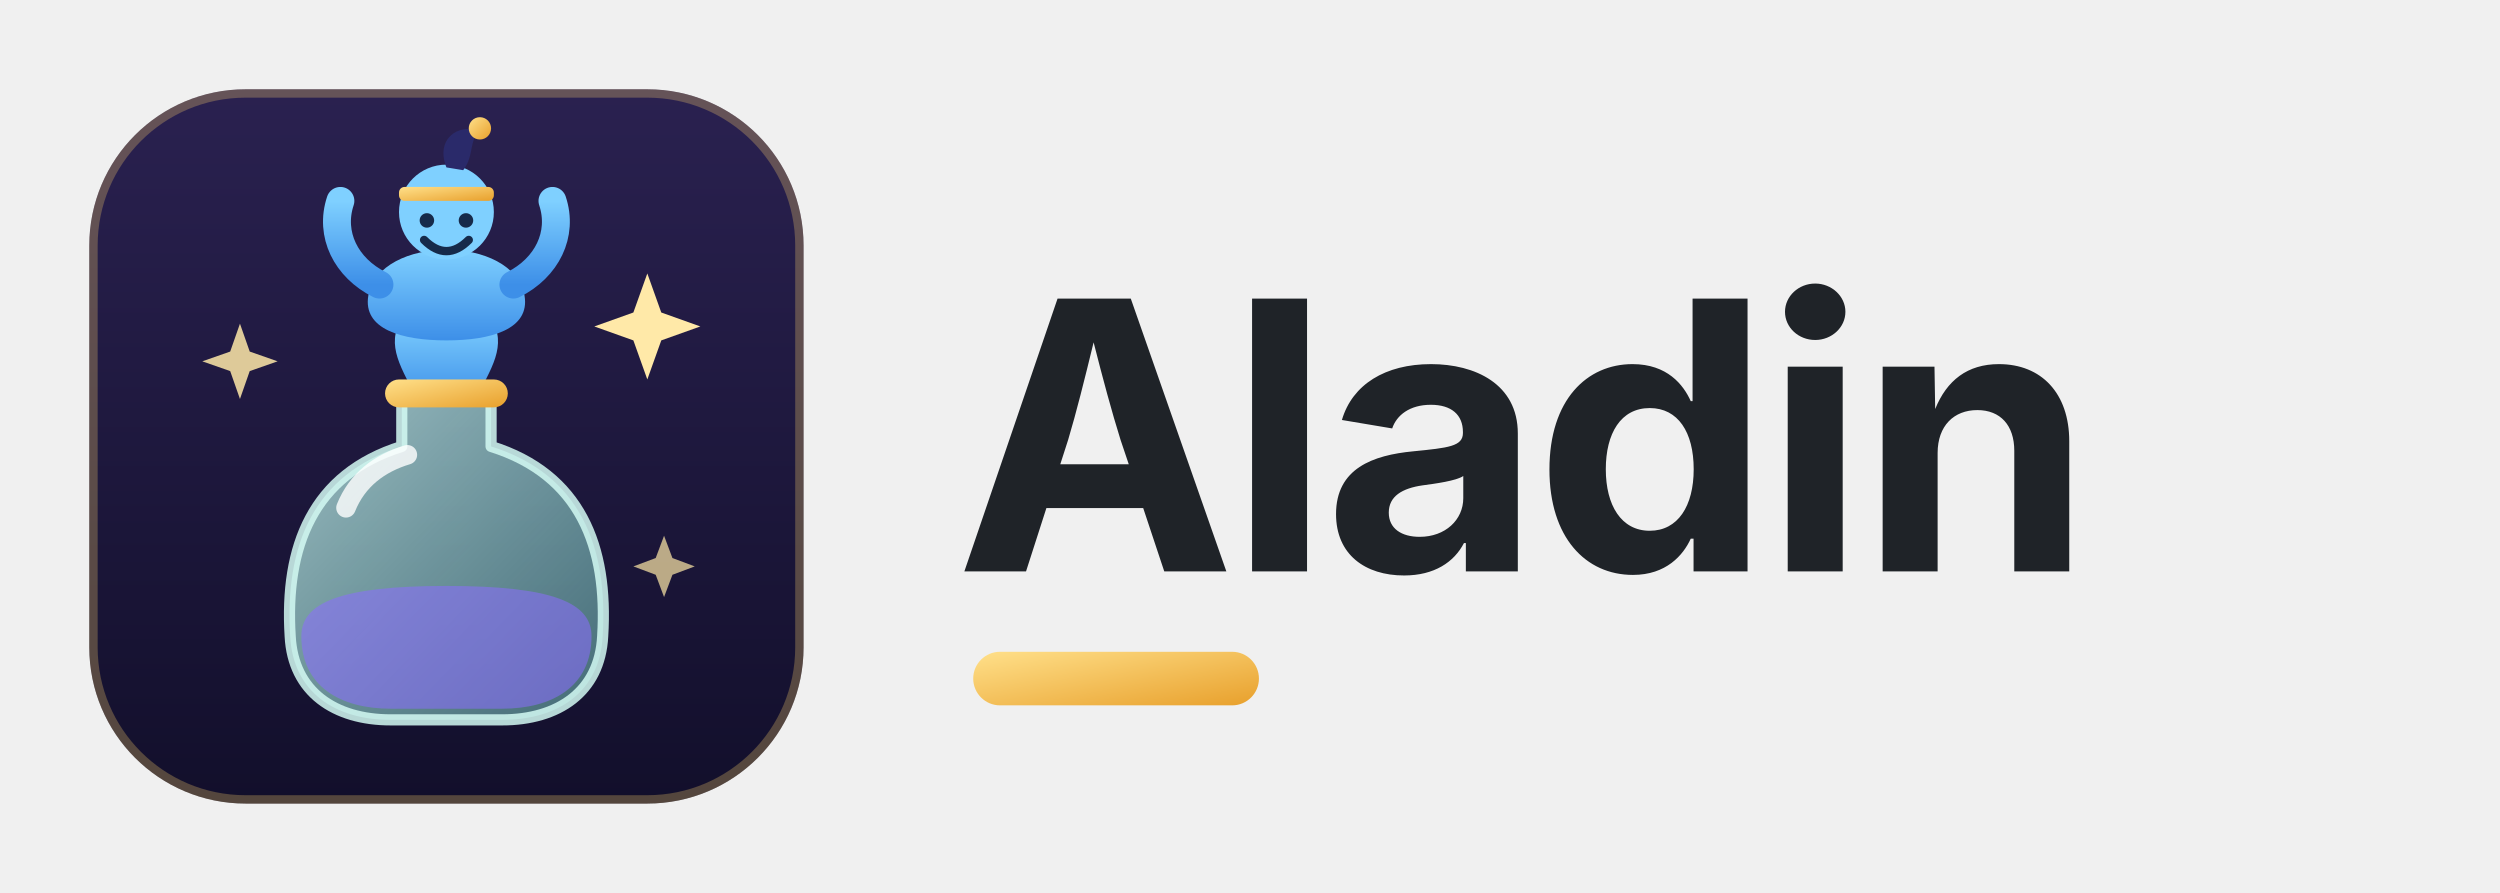
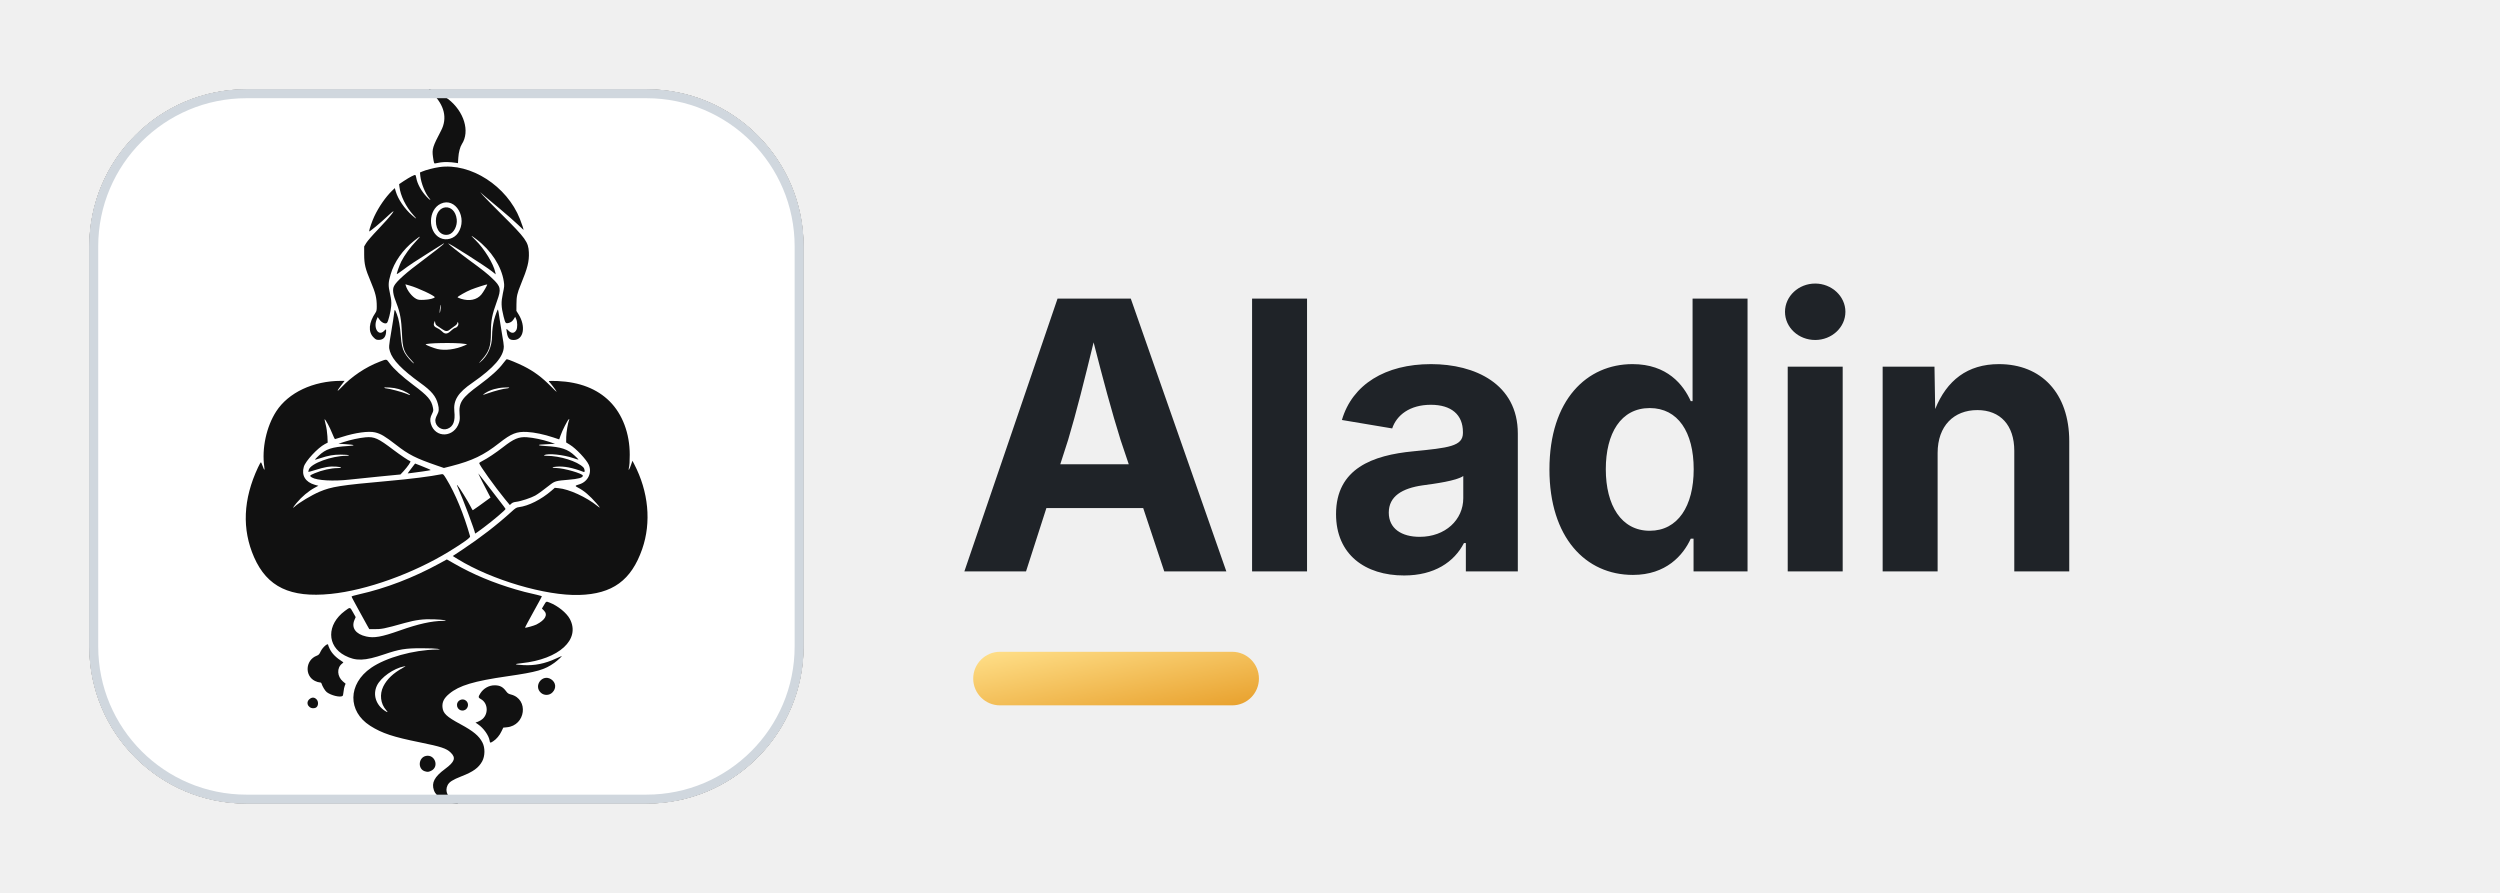
<svg xmlns="http://www.w3.org/2000/svg" viewBox="0 0 560 200" width="560" height="200">
  <style>
    /* Jeden soubor pro obojí: text se řídí motivem toho, kdo se dívá.
       Výchozí je tmavý text pro světlý podklad (README na GitHubu, tisk). */
    .name { fill: #1f2328; }
    @media (prefers-color-scheme: dark) { .name { fill: #e6edf3; } }
  </style>
  <defs>
-     <linearGradient id="tile" x1="0" y1="0" x2="0" y2="1">
-       <stop offset="0" stop-color="#2a2150" />
-       <stop offset="1" stop-color="#120f2b" />
-     </linearGradient>
    <linearGradient id="gold" x1="0" y1="0" x2="1" y2="1">
      <stop offset="0" stop-color="#ffe08a" />
      <stop offset="1" stop-color="#e8a02c" />
    </linearGradient>
-     <linearGradient id="dzin" x1="0" y1="0" x2="0" y2="1">
-       <stop offset="0" stop-color="#7fd0ff" />
-       <stop offset="1" stop-color="#3d8fe8" />
-     </linearGradient>
-     <linearGradient id="sklo" x1="0" y1="0" x2="1" y2="1">
-       <stop offset="0" stop-color="#c8f6ee" stop-opacity=".75" />
-       <stop offset="1" stop-color="#7fd8cc" stop-opacity=".45" />
-     </linearGradient>
  </defs>
-   <g transform="translate(20,20) scale(0.625)">
-     <rect width="256" height="256" rx="56" fill="url(#tile)" />
-     <rect x="1.5" y="1.5" width="253" height="253" rx="54.5" fill="none" stroke="#ffd36e" stroke-opacity=".28" stroke-width="3" />
-     <path d="M200 66 l5 14 14 5 -14 5 -5 14 -5 -14 -14 -5 14 -5z" fill="#ffe9a8" />
-     <path d="M54 84 l3.5 10 10 3.5 -10 3.5 -3.5 10 -3.5 -10 -10 -3.5 10 -3.5z" fill="#ffe9a8" opacity=".85" />
-     <path d="M206 160 l3 8 8 3 -8 3 -3 8 -3 -8 -8 -3 8 -3z" fill="#ffe9a8" opacity=".7" />
-     <path d="M118 112 C112 100 106 92 112 82 H144 C150 92 144 100 138 112 Z" fill="url(#dzin)" />
-     <path d="M100 74 C104 52 152 52 156 74 C158 86 144 90 128 90 C112 90 98 86 100 74Z" fill="url(#dzin)" />
-     <path d="M104 70 C92 64 86 52 90 40" fill="none" stroke="url(#dzin)" stroke-width="10" stroke-linecap="round" />
-     <path d="M152 70 C164 64 170 52 166 40" fill="none" stroke="url(#dzin)" stroke-width="10" stroke-linecap="round" />
-     <circle cx="128" cy="44" r="17" fill="#7fd0ff" />
-     <path d="M128 28 C124 18 132 12 140 15 C136 18 138 24 134 29Z" fill="#2a2a6a" />
-     <circle cx="140" cy="14" r="4" fill="url(#gold)" />
-     <rect x="111" y="35" width="34" height="5" rx="2" fill="url(#gold)" />
-     <circle cx="121" cy="47" r="2.6" fill="#162a4a" />
-     <circle cx="135" cy="47" r="2.6" fill="#162a4a" />
-     <path d="M120 54 Q128 62 136 54" fill="none" stroke="#162a4a" stroke-width="3" stroke-linecap="round" />
-     <path d="M112 110 H144 V128 C176 138 186 164 184 196 C183 216 168 226 148 226 H108            C88 226 73 216 72 196 C70 164 80 138 112 128 Z" fill="url(#sklo)" stroke="#d4faf3" stroke-opacity=".85" stroke-width="4" stroke-linejoin="round" />
-     <rect x="106" y="104" width="44" height="10" rx="5" fill="url(#gold)" />
-     <path d="M76 196 C76 184 90 178 128 178 C166 178 180 184 180 196 C180 214 166 222 148 222 H108 C90 222 76 214 76 196Z" fill="#8b6bff" opacity=".55" />
-     <path d="M92 150 C96 140 104 134 114 131" fill="none" stroke="#ffffff" stroke-opacity=".8" stroke-width="7" stroke-linecap="round" />
+   <defs>
+     <clipPath id="dlazdice">
+       <rect x="20" y="20" width="160" height="160" rx="35.2" />
+     </clipPath>
+   </defs>
+   <g clip-path="url(#dlazdice)">
+     <rect x="20" y="20" width="160" height="160" fill="#111111" />
+     <svg x="20" y="20" width="160" height="160" viewBox="17 25 1220 1220">
+       <path fill="#ffffff" fill-rule="evenodd" d="M0.0 627.0L0.0 0.0 L627.0 0.0L1254.0 0.0 L1254.0 627.0L1254.0 1254.0 L627.0 1254.0L0.0 1254.0 L0.0 627.0ZM647.0 1244.5C647.0 1244.3 645.1 1243.1 642.8 1241.9C629.1 1235.0 623.8 1224.1 629.0 1213.6C631.6 1208.2 637.7 1204.3 652.5 1198.5C672.9 1190.6 682.0 1183.9 688.1 1172.8C693.0 1163.8 693.2 1149.7 688.5 1140.7C682.7 1129.4 673.0 1121.3 650.9 1109.4C627.1 1096.6 621.0 1090.8 620.2 1080.0C619.6 1071.4 623.0 1064.7 631.9 1057.4C648.8 1043.3 673.8 1035.8 731.5 1027.5C781.8 1020.2 794.6 1016.6 811.5 1004.5C817.0 1000.5 825.1 993.0 823.8 993.0C823.5 993.0 819.1 995.0 813.9 997.4C795.3 1006.0 777.7 1009.6 758.4 1008.5C742.4 1007.6 741.6 1006.7 755.5 1005.2C819.6 998.4 856.3 964.7 837.8 929.7C832.2 919.3 817.5 907.3 803.2 901.7C797.3 899.4 797.5 899.3 793.6 906.0L790.1 911.9 L793.6 915.4C800.7 922.5 795.8 931.4 780.7 939.2C776.7 941.2 762.0 945.3 761.3 944.6C761.0 944.4 767.4 932.4 775.4 918.0C783.4 903.6 790.0 891.5 790.0 891.1C790.0 890.7 786.5 889.6 782.2 888.6C762.5 884.1 756.7 882.6 745.5 879.3C707.0 868.0 672.7 853.7 641.1 835.6L627.7 828.0 L615.1 834.9C570.7 859.2 523.4 877.4 477.8 887.6C470.7 889.2 465.0 890.9 465.0 891.3C465.0 891.8 466.5 894.9 468.4 898.3C470.2 901.7 473.2 907.2 475.0 910.5C480.4 920.4 488.5 935.1 491.9 941.2L495.2 947.0 L501.3 947.1C516.4 947.3 519.9 946.6 555.9 936.5C574.6 931.3 587.5 929.6 606.0 930.3C621.6 930.8 632.7 932.8 621.0 932.9C601.4 933.2 578.9 938.2 547.3 949.4C516.2 960.4 503.5 962.7 489.9 959.6C471.9 955.6 464.2 944.7 469.9 931.4L472.0 926.5 L467.4 918.3C462.1 909.0 462.9 909.1 453.5 916.0C422.3 939.1 422.4 975.9 453.6 992.2C472.4 1002.0 487.2 1001.5 520.8 990.1C546.3 981.4 556.9 979.6 585.0 979.7C597.4 979.7 609.5 980.2 612.0 980.7L616.5 981.8 L610.5 981.9C570.2 982.6 523.9 995.6 498.3 1013.2C458.5 1040.6 457.9 1087.6 497.0 1112.3C517.2 1125.0 535.5 1131.1 582.0 1140.5C617.9 1147.8 627.0 1150.8 634.2 1157.8C643.6 1166.8 641.3 1173.6 624.6 1185.9C606.5 1199.3 601.2 1209.4 605.6 1222.2C609.7 1234.2 626.5 1244.1 644.2 1244.9C645.8 1244.9 647.0 1244.8 647.0 1244.5ZM600.7 1189.1C615.1 1182.5 607.6 1160.5 592.1 1163.6C578.9 1166.3 577.6 1186.2 590.3 1189.9C595.0 1191.2 596.1 1191.2 600.7 1189.1ZM706.8 1138.6C712.3 1135.1 717.9 1128.5 721.1 1121.5L724.1 1115.3 L730.1 1114.7C762.4 1111.8 768.1 1066.6 737.2 1058.7C733.1 1057.7 731.5 1056.6 729.2 1053.5C723.5 1045.7 718.4 1043.0 709.2 1043.0C699.6 1043.0 690.3 1048.3 685.0 1056.7C681.1 1062.8 681.2 1064.1 685.7 1066.5C698.9 1073.6 699.2 1094.2 686.2 1102.3C684.2 1103.6 681.2 1105.1 679.6 1105.7L676.6 1106.6 L681.2 1109.8C690.4 1116.1 699.3 1128.6 700.7 1137.2C701.4 1141.7 701.8 1141.8 706.8 1138.6ZM521.8 1086.5C506.6 1076.5 501.0 1059.0 508.2 1043.7C514.8 1029.6 536.8 1014.0 555.0 1010.6C558.1 1010.0 557.7 1010.3 552.4 1013.3C536.1 1022.3 525.4 1032.5 519.2 1044.9C512.5 1058.5 514.4 1074.4 524.0 1085.3C527.7 1089.6 527.1 1089.9 521.8 1086.5ZM661.5 1082.8C665.0 1078.7 664.5 1072.7 660.5 1069.3C654.6 1064.2 645.0 1068.7 645.0 1076.5C645.0 1085.5 655.8 1089.6 661.5 1082.8ZM403.5 1081.4C408.3 1079.5 409.2 1071.1 405.1 1066.9C401.4 1063.2 397.2 1063.1 393.1 1066.6C384.8 1073.5 393.1 1085.3 403.5 1081.4ZM449.6 1061.2C450.2 1060.8 451.0 1057.5 451.3 1053.8C451.6 1050.2 452.6 1045.6 453.4 1043.7L454.8 1040.3 L450.3 1036.5C440.2 1028.0 439.4 1013.3 448.7 1006.0C450.2 1004.9 451.1 1003.9 450.9 1003.7C438.3 995.7 431.6 989.0 427.5 980.5C426.1 977.5 425.0 974.6 425.0 974.1C425.0 969.9 415.6 978.0 412.3 984.9C409.9 990.1 408.9 991.1 405.4 992.5C386.3 999.8 384.4 1026.5 402.3 1035.5C405.1 1036.9 408.7 1038.0 410.2 1038.0C412.1 1038.0 413.2 1038.6 413.6 1039.8C415.1 1044.8 419.7 1052.4 422.6 1054.7C430.0 1060.3 445.4 1064.1 449.6 1061.2ZM808.0 1055.2C815.1 1048.1 814.1 1038.1 805.8 1032.7C790.8 1023.0 775.1 1044.1 788.5 1055.9C794.1 1060.8 802.8 1060.5 808.0 1055.2ZM429.5 886.9C490.5 880.7 570.2 852.1 632.0 814.2C656.7 799.0 668.1 790.8 667.4 788.6C656.7 750.7 642.2 715.5 626.7 690.2C622.1 682.7 621.4 682.0 619.1 682.4C599.9 686.3 565.8 690.6 527.5 694.0C445.1 701.4 430.8 703.7 410.2 712.4C397.3 717.8 374.5 731.5 367.8 737.8C363.2 742.1 364.7 739.3 370.9 731.7C380.0 720.8 391.3 711.3 402.1 705.5L408.3 702.2 L402.1 700.5C386.2 696.0 379.1 684.5 383.4 669.8C386.2 660.0 407.3 637.3 419.4 631.0L424.2 628.5 L423.7 617.5C423.3 610.7 422.2 603.0 420.7 597.3C419.4 592.2 418.6 588.2 419.0 588.5C420.9 589.7 427.9 602.6 431.6 612.0C433.9 617.8 436.2 622.5 436.7 622.5C437.1 622.4 442.7 620.8 449.0 618.7C471.3 611.5 494.1 608.4 505.1 611.0C514.9 613.3 521.9 617.5 540.9 632.2C562.7 649.2 574.5 655.2 611.1 667.8L622.7 671.8 L635.6 668.5C671.3 659.3 690.7 650.0 717.2 629.2C737.9 612.9 747.0 609.3 765.0 610.3C777.1 610.9 794.1 614.5 809.1 619.5C814.7 621.4 819.5 623.0 819.6 623.0C819.7 623.0 820.8 620.0 822.0 616.2C824.5 608.6 833.6 590.6 835.9 588.7C837.1 587.7 837.3 587.8 836.6 589.5C834.4 595.3 831.8 610.6 831.6 618.9L831.5 628.2 L838.0 632.2C848.3 638.5 865.9 657.1 870.0 666.1C876.2 679.8 868.8 695.2 854.1 699.7C846.3 702.0 846.1 702.5 851.6 705.3C861.7 710.4 871.8 719.0 883.2 732.1C890.1 740.0 890.6 741.4 884.8 736.7C866.2 721.6 836.1 707.8 818.3 706.3L812.1 705.7 L806.3 710.7C788.8 725.8 767.1 736.7 750.8 738.7C746.6 739.2 745.0 740.2 737.8 746.8C712.9 769.4 684.5 791.3 653.7 811.7L637.8 822.2 L646.7 827.7C704.4 863.1 796.6 890.3 853.5 888.7C910.7 887.1 942.7 863.8 961.4 810.2C977.2 764.6 972.3 712.4 947.6 665.0L944.7 659.5 L942.3 666.5C939.9 673.6 937.4 677.8 938.4 673.0C939.8 666.1 940.1 661.8 940.1 649.1C940.1 612.8 927.7 579.9 905.8 558.0C884.3 536.6 854.6 525.0 816.8 523.3C806.5 522.9 802.0 523.0 802.0 523.8C802.0 524.4 802.4 525.0 802.9 525.2C803.9 525.6 813.5 538.2 815.1 541.3C815.7 542.5 811.8 539.0 806.4 533.4C790.1 516.8 776.9 507.0 758.7 497.8C749.0 493.0 732.2 486.0 730.1 486.0C729.6 486.0 726.9 489.1 724.1 492.8C716.3 503.4 703.1 515.3 683.2 530.0C653.1 552.0 647.8 560.0 649.5 580.4C650.1 587.0 649.9 590.0 648.6 594.2C640.4 620.2 607.8 621.6 600.4 596.2C598.6 589.9 599.1 585.7 602.6 578.9C604.7 574.6 604.9 573.6 604.0 569.0C601.5 555.7 595.2 548.5 570.3 529.9C551.0 515.4 537.3 502.9 529.9 492.9C524.2 485.3 525.5 485.5 512.7 490.4C488.9 499.5 464.7 515.8 447.4 534.4C439.0 543.3 439.3 540.9 448.0 529.6L453.1 523.0 L447.0 523.0C399.6 523.0 357.1 543.0 336.3 575.1C319.5 601.1 311.4 638.5 315.9 669.8C316.9 676.8 315.9 676.4 313.1 668.5C311.8 664.9 310.5 662.0 310.1 662.0C309.7 662.0 307.5 665.9 305.2 670.8C279.7 725.2 277.5 776.4 298.5 824.3C320.9 875.1 360.2 893.9 429.5 886.9ZM690.5 773.6C706.1 762.0 728.0 743.4 728.0 741.8C728.0 741.4 723.8 735.7 718.7 729.2C713.6 722.8 703.2 709.3 695.6 699.2C688.0 689.2 681.6 681.0 681.4 681.0C681.0 681.0 693.4 705.7 699.2 716.4L702.3 722.3 L699.5 724.4C690.3 731.3 672.4 744.0 672.0 744.0C671.7 744.0 669.9 741.0 668.1 737.3C664.1 729.2 648.7 704.3 645.9 701.5C644.3 699.9 644.6 701.0 647.0 706.4C654.9 723.7 675.9 779.9 676.0 783.8C676.0 784.2 680.9 780.8 690.5 773.6ZM746.2 729.6C753.7 728.8 771.9 722.8 778.7 718.9C783.7 716.0 791.1 710.7 805.2 699.6C812.0 694.4 815.3 693.5 834.6 692.0C852.8 690.5 860.0 688.5 860.0 684.9C860.0 681.4 827.8 672.1 815.1 671.9C806.4 671.8 806.0 670.3 814.5 669.6C827.5 668.4 842.2 671.2 861.5 678.6C864.0 679.6 863.4 673.3 860.7 670.6C850.4 660.3 821.1 651.1 798.0 651.0C793.4 650.9 792.8 650.8 794.5 649.8C800.4 646.4 827.2 649.2 843.9 655.0C848.5 656.6 852.5 657.8 852.7 657.6C852.9 657.4 849.9 654.3 846.1 650.8C834.3 639.6 822.8 635.8 796.2 634.3C790.1 634.0 785.0 633.3 785.0 632.8C785.0 632.4 786.0 631.9 787.2 631.9C788.5 631.8 794.7 631.5 801.0 631.1L812.5 630.5 L803.0 627.3C791.5 623.4 775.5 620.1 764.5 619.3C750.6 618.3 742.1 621.9 723.8 636.2C711.4 645.9 696.5 655.8 688.8 659.6C685.6 661.2 683.0 662.9 683.0 663.5C683.0 666.6 710.0 704.3 726.8 724.8L735.3 735.1 L737.9 732.7C739.7 731.0 742.1 730.1 746.2 729.6ZM462.0 691.6C468.9 690.8 491.1 688.5 511.5 686.5L548.5 682.9 L553.8 677.2C560.6 669.8 566.8 660.8 565.4 660.3C562.3 659.2 548.7 650.1 536.5 640.9C510.3 621.0 503.9 618.1 489.0 619.4C478.4 620.4 463.3 623.6 452.1 627.3L442.5 630.4 L454.0 631.1C471.0 632.1 473.1 633.5 458.9 634.3C431.6 635.9 420.9 639.4 408.9 650.8C405.1 654.3 402.1 657.5 402.3 657.7C402.5 657.9 406.2 656.9 410.6 655.4C425.9 650.4 433.8 649.0 446.5 649.0C453.1 649.0 459.2 649.5 460.0 650.0C461.1 650.7 460.0 651.0 456.1 651.0C430.9 651.1 395.4 664.1 392.0 674.6C391.3 676.5 391.0 678.3 391.2 678.5C391.4 678.7 396.5 677.3 402.5 675.4C419.7 670.0 427.7 668.7 438.7 669.5C448.4 670.2 450.1 672.0 441.2 672.0C430.1 672.0 414.2 675.6 402.2 680.7C393.0 684.6 392.7 685.2 397.2 688.0C405.8 693.2 434.0 694.8 462.0 691.6ZM585.5 677.9C593.2 676.8 599.6 675.7 599.9 675.5C600.1 675.2 598.6 674.3 596.4 673.4C594.3 672.5 588.3 670.1 583.1 667.9C577.9 665.8 573.6 664.1 573.5 664.2C573.5 664.4 571.6 666.8 569.4 669.5C567.2 672.2 564.3 676.0 563.1 677.8L560.8 681.1 L566.1 680.5C569.1 680.1 577.8 678.9 585.5 677.9ZM628.7 604.9C638.7 601.2 642.3 591.9 640.5 575.0C638.6 556.2 646.7 543.2 671.2 526.4C708.0 500.9 725.1 481.2 725.0 464.2C725.0 461.6 723.9 453.6 722.5 446.5C721.2 439.4 719.1 426.2 717.8 417.2C716.6 408.3 715.3 401.0 715.0 401.0C714.2 401.0 710.3 411.7 708.5 418.5C706.4 426.9 705.0 437.4 705.0 445.2C705.0 464.4 697.6 480.7 684.0 491.7C681.9 493.4 683.2 491.5 687.2 487.1C699.8 473.1 703.0 464.0 703.0 440.9C703.0 419.7 704.8 410.3 713.4 386.6C720.8 366.2 719.9 362.0 705.8 348.5C696.9 339.9 689.2 333.8 665.0 316.1C650.1 305.2 630.0 289.2 630.0 288.4C630.0 286.5 694.3 327.5 704.8 336.0L711.2 341.1 L710.5 337.8C707.3 322.8 691.9 297.6 676.3 282.3C667.3 273.4 667.7 273.2 678.3 281.2C703.6 300.4 721.1 327.5 725.0 353.3C726.1 360.4 725.9 362.0 723.4 373.7C720.2 388.8 720.5 396.5 724.6 413.0C727.6 424.5 728.0 425.1 732.5 424.3C736.8 423.4 739.6 421.4 742.2 417.2L744.4 413.6 L746.2 417.6C748.4 422.5 748.5 432.1 746.5 436.0C743.4 442.0 738.3 442.5 733.3 437.5C729.0 433.2 729.0 433.2 730.1 440.0C731.7 450.4 734.7 453.5 742.6 453.2C758.9 452.6 762.9 429.9 750.3 409.6L746.5 403.5 L746.6 392.0C746.6 378.9 747.9 373.3 754.0 358.5C765.6 330.3 768.5 319.0 767.8 303.5C767.0 285.8 762.3 279.4 721.6 239.0C706.4 223.9 691.8 209.0 689.2 206.0L684.6 200.5 L691.0 206.3C694.6 209.5 707.0 219.9 718.5 229.4C730.0 239.0 743.7 250.9 748.8 255.9C753.9 260.9 758.3 265.0 758.5 265.0C759.2 265.0 756.3 256.0 752.5 246.5C730.4 190.3 668.4 150.3 614.9 157.9C605.7 159.2 591.8 162.8 585.6 165.5L581.8 167.1 L582.4 173.2C583.8 185.6 590.7 202.8 597.6 210.9C601.9 216.0 598.6 214.4 593.3 208.7C584.1 199.0 577.2 186.4 575.5 176.3C575.1 173.9 574.4 171.7 573.9 171.4C572.6 170.7 564.5 174.9 554.3 181.6L546.2 187.0 L546.7 191.3C548.4 206.7 557.7 225.6 570.5 239.8C577.5 247.5 576.7 247.7 568.4 240.4C555.6 229.3 544.2 212.5 540.5 199.6L538.8 193.8 L533.8 198.6C523.1 209.1 511.5 225.8 503.8 242.1C500.2 249.7 495.0 264.7 495.0 267.6C495.0 269.3 514.3 253.3 528.9 239.5C545.9 223.5 532.4 241.3 509.6 265.0C500.7 274.2 491.9 284.4 490.0 287.6L486.5 293.4 L486.5 307.5C486.6 323.9 488.5 331.7 497.5 353.0C506.0 373.1 508.0 381.3 508.0 396.0C508.0 401.9 507.6 404.1 505.9 406.5C494.3 423.6 493.0 439.3 502.5 448.7C506.4 452.6 507.2 453.0 511.7 453.0C519.7 453.0 524.0 447.6 524.0 437.6C524.0 434.3 523.8 434.4 520.2 438.0C510.9 447.2 501.9 432.8 507.8 418.2L509.6 414.0 L512.7 418.4C516.4 423.7 523.0 426.5 525.5 423.9C527.7 421.7 532.0 404.3 532.7 394.9C533.2 387.7 532.8 384.3 530.6 374.0C527.4 360.1 527.6 355.1 531.7 341.1C537.7 320.1 552.4 299.2 572.0 283.6C583.8 274.2 584.6 274.5 574.9 284.7C565.2 294.8 555.3 308.5 549.9 319.1C546.8 325.4 541.6 339.9 542.3 340.6C542.5 340.9 546.7 338.1 551.5 334.5C563.0 325.8 576.4 316.9 599.5 302.5C610.0 296.0 619.5 290.0 620.8 289.2C622.0 288.4 623.0 288.0 623.0 288.3C623.0 289.3 604.6 303.8 587.5 316.5C558.4 338.0 541.7 352.9 537.6 360.9C534.4 367.0 535.6 375.4 542.2 391.9C547.7 405.8 550.1 419.4 551.0 441.0C552.1 468.1 554.2 474.2 567.5 488.1C570.6 491.5 572.4 493.7 571.3 493.1C567.9 491.3 558.6 480.7 555.6 475.1C551.6 467.6 550.2 461.5 549.0 446.0C547.7 429.0 545.6 417.3 542.3 409.0C538.8 400.0 538.4 399.9 537.6 407.9C537.2 411.8 535.1 425.4 532.9 438.2C528.5 464.4 528.4 465.7 530.5 472.6C534.8 487.2 551.0 503.9 582.5 526.6C601.6 540.3 609.0 549.2 612.5 562.7C614.7 571.1 614.4 575.0 611.0 581.3C609.2 584.6 608.0 588.5 608.0 590.6C608.0 600.8 619.1 608.5 628.7 604.9ZM558.0 544.8C552.8 542.5 528.7 536.0 525.0 536.0C523.6 536.0 521.8 535.5 521.0 534.9C519.9 534.1 522.4 534.0 529.8 534.4C541.1 535.1 550.3 537.7 559.6 543.0C567.4 547.5 566.4 548.6 558.0 544.8ZM694.0 543.4C702.1 538.3 713.5 535.0 725.5 534.4C732.7 534.0 735.1 534.1 734.0 534.9C733.2 535.5 731.2 536.0 729.7 536.0C725.8 536.0 709.0 540.3 698.7 544.0C687.8 547.8 687.3 547.7 694.0 543.4ZM611.5 468.6C606.0 467.3 593.5 462.5 591.7 461.0C588.5 458.3 643.9 457.3 658.0 459.8L662.5 460.6 L658.5 462.4C642.7 469.3 624.9 471.7 611.5 468.6ZM619.4 438.5C617.6 436.6 614.1 434.1 611.5 433.0C606.0 430.7 604.4 427.7 606.1 423.5L607.3 420.5 L607.9 424.0C608.4 426.6 609.4 427.9 612.0 429.5C613.9 430.6 617.5 433.0 619.9 434.8C625.4 438.8 628.9 438.9 633.2 435.1C635.0 433.6 638.4 431.1 640.7 429.6C643.4 428.0 645.2 426.0 645.6 424.3C646.3 421.6 646.3 421.6 647.1 423.9C648.4 427.2 645.7 431.7 642.1 432.5C640.4 432.8 637.1 435.1 634.6 437.6C628.6 443.4 624.3 443.7 619.4 438.5ZM615.6 402.0C616.0 398.4 616.6 394.6 617.1 393.5C617.6 392.3 617.7 394.1 617.3 398.0C617.0 401.6 616.3 405.4 615.9 406.5C615.3 407.7 615.2 405.9 615.6 402.0ZM575.5 383.0C568.3 379.3 560.1 368.9 557.6 360.3L556.9 358.1 L564.2 360.2C577.7 363.9 607.0 377.6 607.0 380.1C607.0 381.9 597.6 384.3 589.0 384.6C580.9 385.0 578.9 384.7 575.5 383.0ZM652.2 382.9C648.8 381.8 646.0 380.6 646.0 380.2C646.0 378.9 661.4 370.2 669.0 367.2C677.0 364.0 696.2 357.8 696.6 358.3C697.3 359.0 689.8 372.0 686.4 375.9C678.7 384.7 666.2 387.3 652.2 382.9ZM616.2 278.9C594.8 268.3 595.6 230.5 617.4 220.4C642.5 208.7 663.8 244.9 646.9 270.3C640.3 280.2 626.7 284.1 616.2 278.9ZM631.2 273.0C639.5 270.6 645.9 258.4 644.6 247.1C641.2 218.1 609.0 220.7 609.0 249.9C609.0 266.3 618.8 276.4 631.2 273.0ZM617.0 149.9C623.9 148.9 633.3 149.1 643.1 150.6L646.7 151.2 L647.3 141.9C647.8 132.9 650.4 123.1 653.4 118.6C667.5 96.8 657.2 62.9 630.0 41.7C622.4 35.8 605.2 26.8 599.2 25.5C595.9 24.8 596.0 25.0 602.8 31.6C623.7 52.3 628.9 74.4 617.9 95.5C603.5 122.9 602.2 127.1 604.0 140.3C605.5 150.8 606.0 152.1 607.9 151.6C608.8 151.3 612.9 150.5 617.0 149.9Z" />
+     </svg>
  </g>
+   <rect x="21" y="21" width="158" height="158" rx="34.2" fill="none" stroke="#d0d7de" stroke-width="2" />
  <text x="214" y="128" font-family="Inter, 'DejaVu Sans', system-ui, sans-serif" font-size="84" font-weight="700" class="name" letter-spacing="-1.5">Aladin</text>
  <rect x="218" y="146" width="64" height="12" rx="6" fill="url(#gold)" />
</svg>
